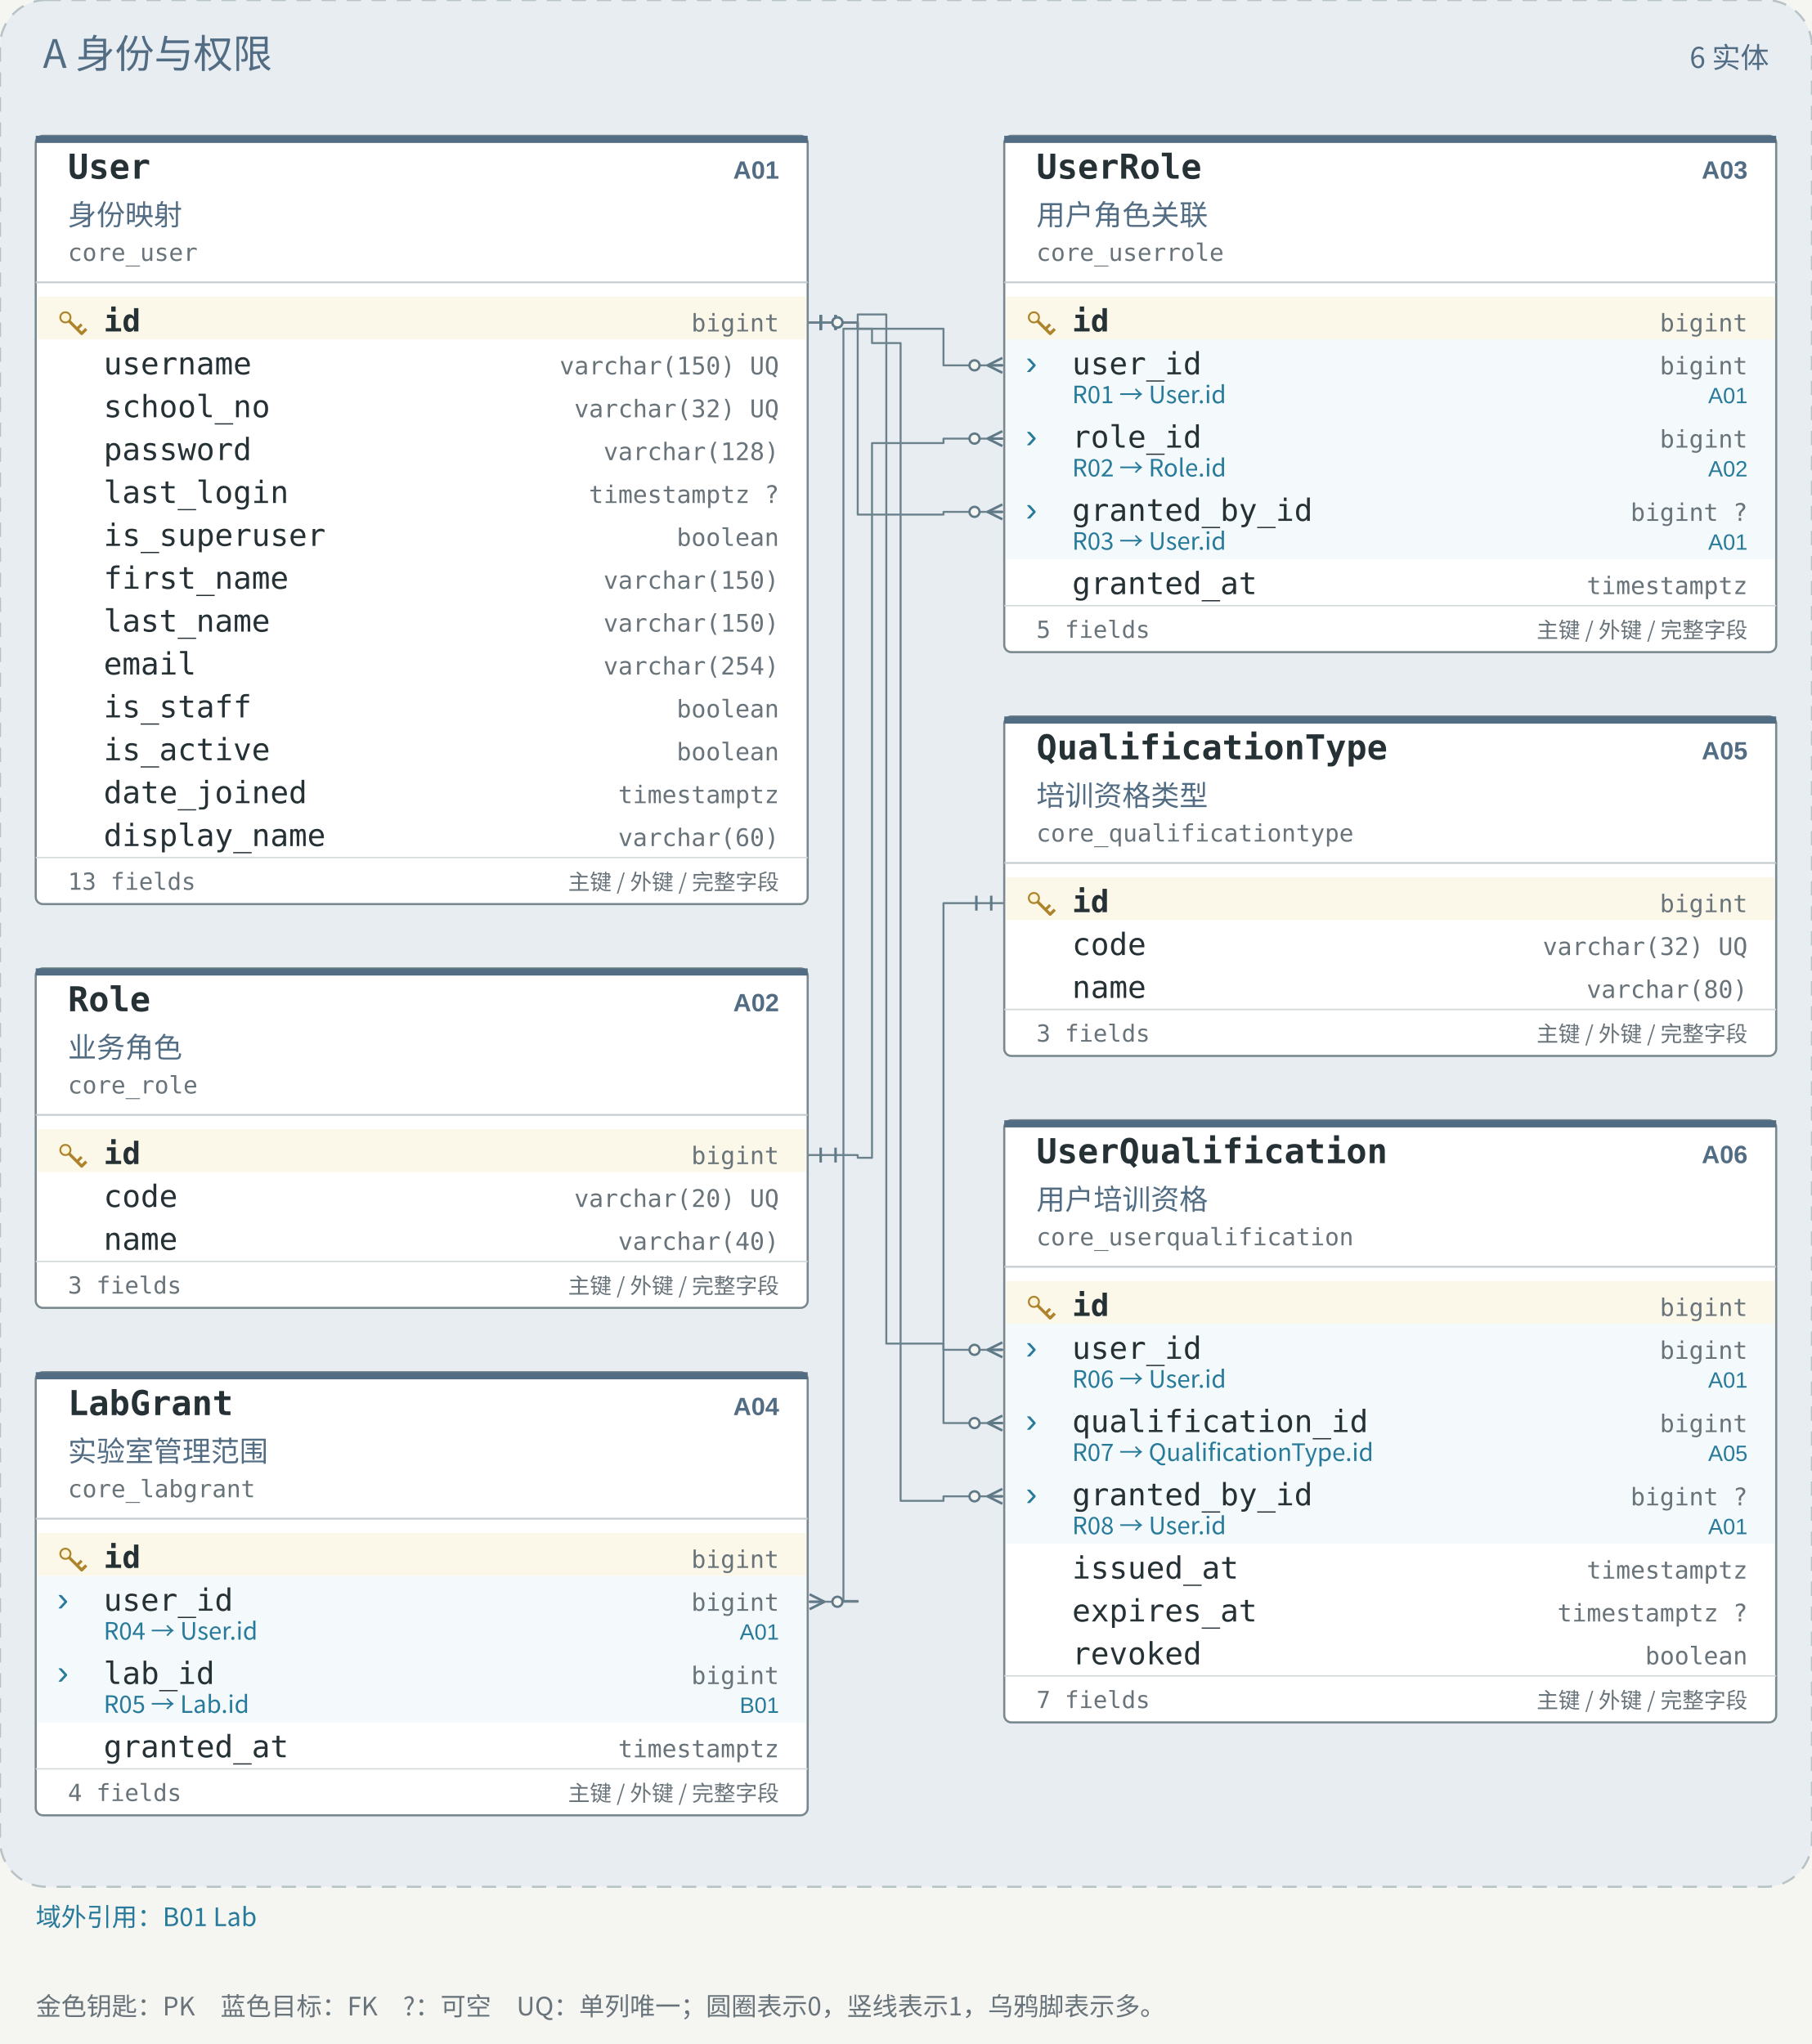
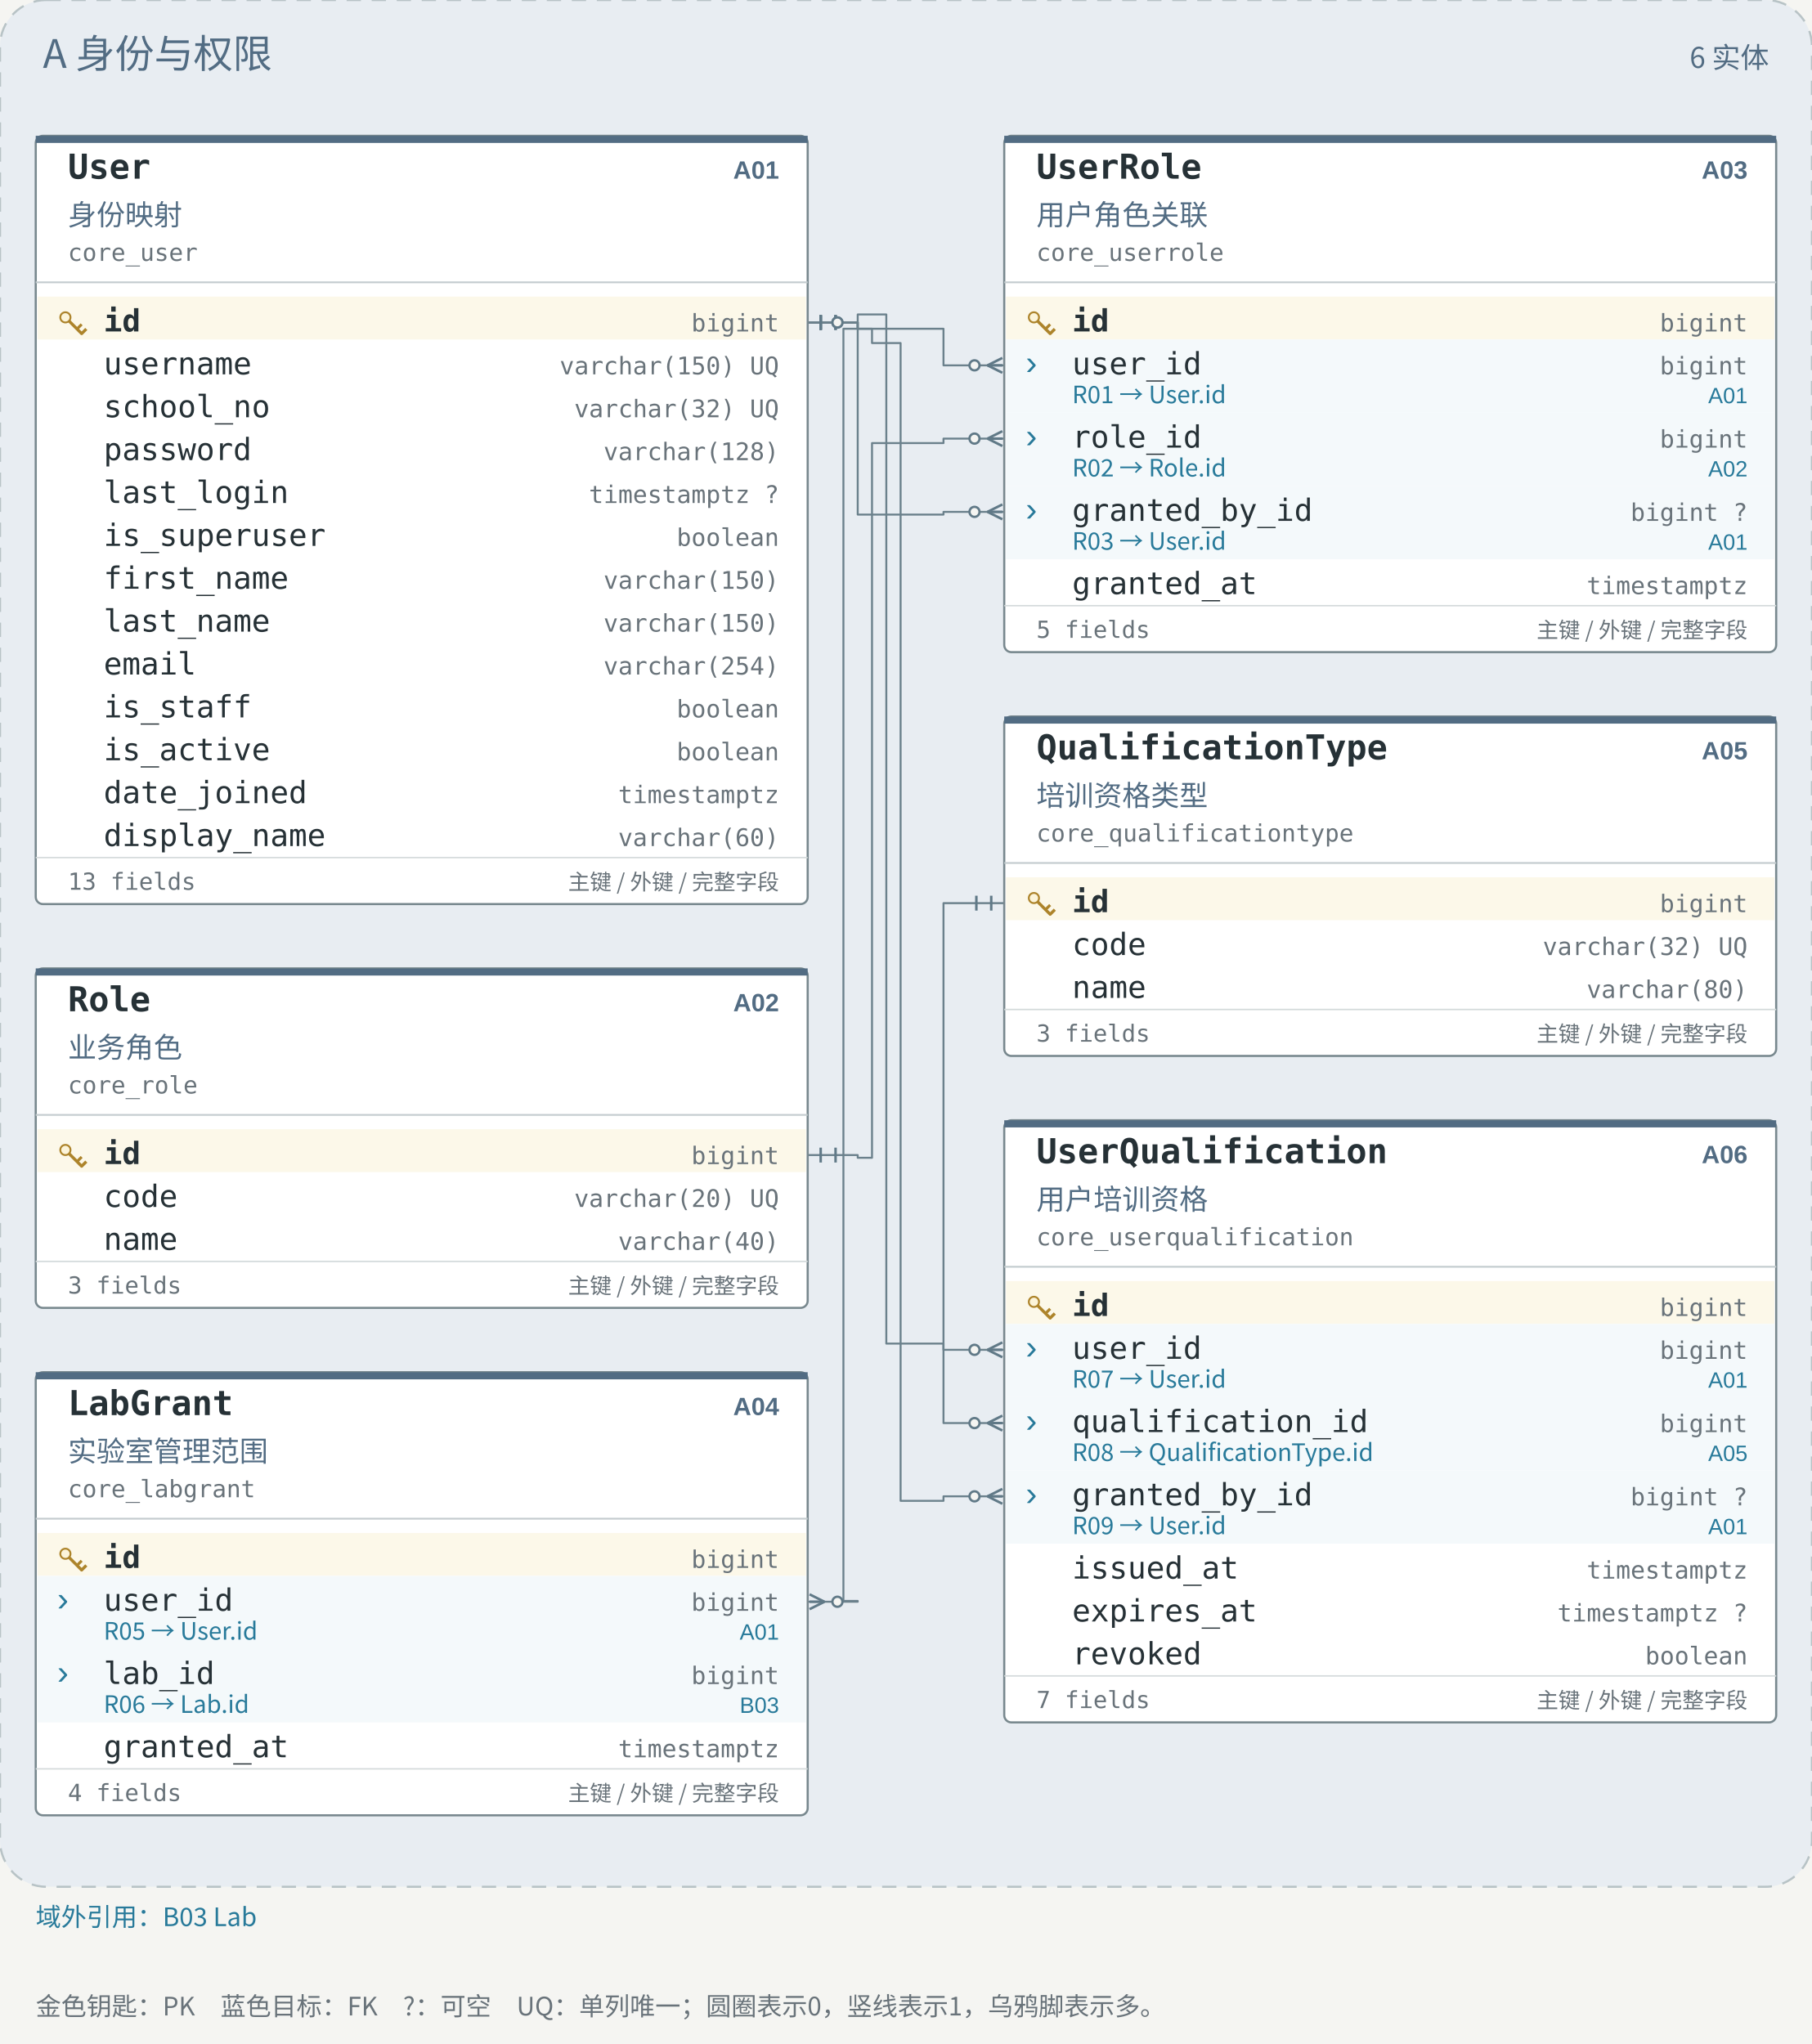
<svg xmlns="http://www.w3.org/2000/svg" width="507" height="572.0" viewBox="0 0 507 572.0" role="img">
  <rect x="0" y="0" width="507" height="572.0" rx="0" fill="#f5f5f2" stroke="none" stroke-width="0.7" />
  <g id="domain-A" class="domain">
    <rect x="0" y="0" width="507" height="528.0" rx="13" fill="#e8edf2" stroke="#b8c3c6" stroke-width="0.6" stroke-dasharray="4 3" />
    <text x="12" y="19" font-size="11" fill="#526c83" font-family="Microsoft YaHei,Noto Sans CJK SC,sans-serif" text-anchor="start">A  身份与权限</text>
    <text x="495" y="19" font-size="8" fill="#526c83" font-family="Microsoft YaHei,Noto Sans CJK SC,sans-serif" text-anchor="end">6 实体</text>
  </g>
  <g id="shared-references" class="shared-layer" style="display:none" />
  <g id="business-references" class="business-layer">
-     <g id="edge-R07" class="relation business-reference" data-relationship="R07">
+     <g id="edge-R08" class="relation business-reference" data-relationship="R08">
      <polyline points="281.0,398.24 264,398.24 264,252.74 281.0,252.74" fill="none" stroke="#6b818c" stroke-width="0.55" stroke-linejoin="round" />
      <polyline points="280.48,400.32 276.32,398.24" fill="none" stroke="#607987" stroke-width="0.7" stroke-linejoin="round" />
      <polyline points="280.48,398.24 276.32,398.24" fill="none" stroke="#607987" stroke-width="0.7" stroke-linejoin="round" />
      <polyline points="280.48,396.16 276.32,398.24" fill="none" stroke="#607987" stroke-width="0.7" stroke-linejoin="round" />
      <circle cx="272.68" cy="398.24" r="1.404" fill="#f5f5f2" stroke="#607987" stroke-width="0.65" />
      <polyline points="277.36,254.82 277.36,250.66" fill="none" stroke="#607987" stroke-width="0.7" stroke-linejoin="round" />
      <polyline points="273.2,254.82 273.2,250.66" fill="none" stroke="#607987" stroke-width="0.7" stroke-linejoin="round" />
    </g>
    <g id="edge-R01" class="relation business-reference" data-relationship="R01">
      <polyline points="281.0,102.24 264,102.24 264,92 240,92 240,90.24 226.0,90.24" fill="none" stroke="#6b818c" stroke-width="0.55" stroke-linejoin="round" />
      <polyline points="280.48,104.32 276.32,102.24" fill="none" stroke="#607987" stroke-width="0.7" stroke-linejoin="round" />
      <polyline points="280.48,102.24 276.32,102.24" fill="none" stroke="#607987" stroke-width="0.7" stroke-linejoin="round" />
      <polyline points="280.48,100.16 276.32,102.24" fill="none" stroke="#607987" stroke-width="0.7" stroke-linejoin="round" />
      <circle cx="272.68" cy="102.24" r="1.404" fill="#f5f5f2" stroke="#607987" stroke-width="0.65" />
      <polyline points="229.64,88.16 229.64,92.32" fill="none" stroke="#607987" stroke-width="0.7" stroke-linejoin="round" />
      <polyline points="233.8,88.16 233.8,92.32" fill="none" stroke="#607987" stroke-width="0.7" stroke-linejoin="round" />
    </g>
    <g id="edge-R03" class="relation business-reference" data-relationship="R03">
      <polyline points="281.0,143.24 264,143.24 264,144 240,144 240,90.24 226.0,90.24" fill="none" stroke="#6b818c" stroke-width="0.55" stroke-linejoin="round" />
      <polyline points="280.48,145.32 276.32,143.24" fill="none" stroke="#607987" stroke-width="0.7" stroke-linejoin="round" />
      <polyline points="280.48,143.24 276.32,143.24" fill="none" stroke="#607987" stroke-width="0.7" stroke-linejoin="round" />
      <polyline points="280.48,141.16 276.32,143.24" fill="none" stroke="#607987" stroke-width="0.7" stroke-linejoin="round" />
      <circle cx="272.68" cy="143.24" r="1.404" fill="#f5f5f2" stroke="#607987" stroke-width="0.65" />
      <polyline points="229.64,88.16 229.64,92.32" fill="none" stroke="#607987" stroke-width="0.7" stroke-linejoin="round" />
      <circle cx="234.32" cy="90.24" r="1.404" fill="#f5f5f2" stroke="#607987" stroke-width="0.65" />
    </g>
-     <g id="edge-R04" class="relation business-reference" data-relationship="R04">
+     <g id="edge-R05" class="relation business-reference" data-relationship="R05">
      <polyline points="226.0,448.24 240,448.24 240,448 236,448 236,92 240,92 240,90.24 226.0,90.24" fill="none" stroke="#6b818c" stroke-width="0.55" stroke-linejoin="round" />
      <polyline points="226.52,446.16 230.68,448.24" fill="none" stroke="#607987" stroke-width="0.7" stroke-linejoin="round" />
      <polyline points="226.52,448.24 230.68,448.24" fill="none" stroke="#607987" stroke-width="0.7" stroke-linejoin="round" />
      <polyline points="226.52,450.32 230.68,448.24" fill="none" stroke="#607987" stroke-width="0.7" stroke-linejoin="round" />
      <circle cx="234.32" cy="448.24" r="1.404" fill="#f5f5f2" stroke="#607987" stroke-width="0.65" />
      <polyline points="229.64,88.16 229.64,92.32" fill="none" stroke="#607987" stroke-width="0.7" stroke-linejoin="round" />
      <polyline points="233.8,88.16 233.8,92.32" fill="none" stroke="#607987" stroke-width="0.7" stroke-linejoin="round" />
    </g>
    <g id="edge-R02" class="relation business-reference" data-relationship="R02">
      <polyline points="281.0,122.74 264,122.74 264,124 244,124 244,324 240,324 240,323.24 226.0,323.24" fill="none" stroke="#6b818c" stroke-width="0.55" stroke-linejoin="round" />
      <polyline points="280.48,124.82 276.32,122.74" fill="none" stroke="#607987" stroke-width="0.7" stroke-linejoin="round" />
      <polyline points="280.48,122.74 276.32,122.74" fill="none" stroke="#607987" stroke-width="0.7" stroke-linejoin="round" />
      <polyline points="280.48,120.66 276.32,122.74" fill="none" stroke="#607987" stroke-width="0.7" stroke-linejoin="round" />
      <circle cx="272.68" cy="122.74" r="1.404" fill="#f5f5f2" stroke="#607987" stroke-width="0.65" />
      <polyline points="229.64,321.16 229.64,325.32" fill="none" stroke="#607987" stroke-width="0.7" stroke-linejoin="round" />
      <polyline points="233.8,321.16 233.8,325.32" fill="none" stroke="#607987" stroke-width="0.7" stroke-linejoin="round" />
    </g>
-     <g id="edge-R06" class="relation business-reference" data-relationship="R06">
+     <g id="edge-R07" class="relation business-reference" data-relationship="R07">
      <polyline points="281.0,377.74 264,377.74 264,376 248,376 248,88 240,88 240,90.24 226.0,90.24" fill="none" stroke="#6b818c" stroke-width="0.55" stroke-linejoin="round" />
      <polyline points="280.48,379.82 276.32,377.74" fill="none" stroke="#607987" stroke-width="0.7" stroke-linejoin="round" />
      <polyline points="280.48,377.74 276.32,377.74" fill="none" stroke="#607987" stroke-width="0.7" stroke-linejoin="round" />
      <polyline points="280.48,375.66 276.32,377.74" fill="none" stroke="#607987" stroke-width="0.7" stroke-linejoin="round" />
      <circle cx="272.68" cy="377.74" r="1.404" fill="#f5f5f2" stroke="#607987" stroke-width="0.65" />
      <polyline points="229.64,88.16 229.64,92.32" fill="none" stroke="#607987" stroke-width="0.7" stroke-linejoin="round" />
      <polyline points="233.8,88.16 233.8,92.32" fill="none" stroke="#607987" stroke-width="0.7" stroke-linejoin="round" />
    </g>
-     <g id="edge-R08" class="relation business-reference" data-relationship="R08">
+     <g id="edge-R09" class="relation business-reference" data-relationship="R09">
      <polyline points="281.0,418.74 264,418.74 264,420 252,420 252,96 244,96 244,92 240,92 240,90.24 226.0,90.24" fill="none" stroke="#6b818c" stroke-width="0.55" stroke-linejoin="round" />
      <polyline points="280.48,420.82 276.32,418.74" fill="none" stroke="#607987" stroke-width="0.7" stroke-linejoin="round" />
      <polyline points="280.48,418.74 276.32,418.74" fill="none" stroke="#607987" stroke-width="0.7" stroke-linejoin="round" />
      <polyline points="280.48,416.66 276.32,418.74" fill="none" stroke="#607987" stroke-width="0.7" stroke-linejoin="round" />
      <circle cx="272.68" cy="418.74" r="1.404" fill="#f5f5f2" stroke="#607987" stroke-width="0.65" />
      <polyline points="229.64,88.16 229.64,92.32" fill="none" stroke="#607987" stroke-width="0.7" stroke-linejoin="round" />
      <circle cx="234.32" cy="90.24" r="1.404" fill="#f5f5f2" stroke="#607987" stroke-width="0.65" />
    </g>
  </g>
  <g id="entity-core_user" class="entity" data-model="User" data-table="core_user" data-domain="A" data-code="A01">
    <rect x="10.0" y="38" width="216.0" height="215" rx="2" fill="#ffffff" stroke="#78888e" stroke-width="0.6" />
    <rect x="10.0" y="38" width="216.0" height="2" rx="0" fill="#526c83" stroke="none" stroke-width="0.7" />
    <text x="19.0" y="50" font-size="9.6" fill="#263136" font-family="Consolas,monospace" text-anchor="start" font-weight="700">User</text>
    <text x="218.0" y="50" font-size="7.0" fill="#526c83" font-family="Arial,Microsoft YaHei,sans-serif" text-anchor="end" font-weight="700">A01</text>
    <text x="19.0" y="63" font-size="8" fill="#526c83" font-family="Microsoft YaHei,Noto Sans CJK SC,sans-serif" text-anchor="start">身份映射</text>
    <text x="19.0" y="73" font-size="6.7" fill="#69737a" font-family="Consolas,monospace" text-anchor="start">core_user</text>
    <polyline points="10.0,79 226.0,79" fill="none" stroke="#c4cccf" stroke-width="0.5" stroke-linejoin="round" />
    <g id="field-core_user-id" class="field" data-column="id" data-pk="true" data-fk="false">
      <rect x="10.5" y="83" width="215.0" height="12" rx="0" fill="#fcf8e9" stroke="none" stroke-width="0.7" />
      <circle cx="18.3" cy="88.81" r="1.43" fill="#fcf4d9" stroke="#ad842b" stroke-width="0.52" />
      <polyline points="19.275,89.785 22.85,93.36 24.15,92.06" fill="none" stroke="#ad842b" stroke-width="0.845" stroke-linejoin="round" />
      <polyline points="21.55,92.06 22.85,90.76" fill="none" stroke="#ad842b" stroke-width="0.78" stroke-linejoin="round" />
      <text x="29.0" y="92.76" font-size="8.6" fill="#263136" font-family="Consolas,monospace" text-anchor="start" font-weight="700">id</text>
      <text x="218.0" y="92.76" font-size="6.8" fill="#69737a" font-family="Consolas,monospace" text-anchor="end">bigint</text>
    </g>
    <g id="field-core_user-username" class="field" data-column="username" data-pk="false" data-fk="false">
      <text x="29.0" y="104.76" font-size="8.6" fill="#263136" font-family="Consolas,monospace" text-anchor="start">username</text>
      <text x="218.0" y="104.76" font-size="6.8" fill="#69737a" font-family="Consolas,monospace" text-anchor="end">varchar(150) UQ</text>
    </g>
    <g id="field-core_user-school_no" class="field" data-column="school_no" data-pk="false" data-fk="false">
      <text x="29.0" y="116.76" font-size="8.6" fill="#263136" font-family="Consolas,monospace" text-anchor="start">school_no</text>
      <text x="218.0" y="116.76" font-size="6.8" fill="#69737a" font-family="Consolas,monospace" text-anchor="end">varchar(32) UQ</text>
    </g>
    <g id="field-core_user-password" class="field" data-column="password" data-pk="false" data-fk="false">
      <text x="29.0" y="128.76" font-size="8.6" fill="#263136" font-family="Consolas,monospace" text-anchor="start">password</text>
      <text x="218.0" y="128.76" font-size="6.8" fill="#69737a" font-family="Consolas,monospace" text-anchor="end">varchar(128)</text>
    </g>
    <g id="field-core_user-last_login" class="field" data-column="last_login" data-pk="false" data-fk="false">
      <text x="29.0" y="140.76" font-size="8.6" fill="#263136" font-family="Consolas,monospace" text-anchor="start">last_login</text>
      <text x="218.0" y="140.76" font-size="6.8" fill="#69737a" font-family="Consolas,monospace" text-anchor="end">timestamptz ?</text>
    </g>
    <g id="field-core_user-is_superuser" class="field" data-column="is_superuser" data-pk="false" data-fk="false">
      <text x="29.0" y="152.76" font-size="8.6" fill="#263136" font-family="Consolas,monospace" text-anchor="start">is_superuser</text>
      <text x="218.0" y="152.76" font-size="6.8" fill="#69737a" font-family="Consolas,monospace" text-anchor="end">boolean</text>
    </g>
    <g id="field-core_user-first_name" class="field" data-column="first_name" data-pk="false" data-fk="false">
      <text x="29.0" y="164.76" font-size="8.6" fill="#263136" font-family="Consolas,monospace" text-anchor="start">first_name</text>
      <text x="218.0" y="164.76" font-size="6.8" fill="#69737a" font-family="Consolas,monospace" text-anchor="end">varchar(150)</text>
    </g>
    <g id="field-core_user-last_name" class="field" data-column="last_name" data-pk="false" data-fk="false">
      <text x="29.0" y="176.76" font-size="8.6" fill="#263136" font-family="Consolas,monospace" text-anchor="start">last_name</text>
      <text x="218.0" y="176.76" font-size="6.8" fill="#69737a" font-family="Consolas,monospace" text-anchor="end">varchar(150)</text>
    </g>
    <g id="field-core_user-email" class="field" data-column="email" data-pk="false" data-fk="false">
      <text x="29.0" y="188.76" font-size="8.6" fill="#263136" font-family="Consolas,monospace" text-anchor="start">email</text>
      <text x="218.0" y="188.76" font-size="6.8" fill="#69737a" font-family="Consolas,monospace" text-anchor="end">varchar(254)</text>
    </g>
    <g id="field-core_user-is_staff" class="field" data-column="is_staff" data-pk="false" data-fk="false">
      <text x="29.0" y="200.76" font-size="8.6" fill="#263136" font-family="Consolas,monospace" text-anchor="start">is_staff</text>
      <text x="218.0" y="200.76" font-size="6.8" fill="#69737a" font-family="Consolas,monospace" text-anchor="end">boolean</text>
    </g>
    <g id="field-core_user-is_active" class="field" data-column="is_active" data-pk="false" data-fk="false">
      <text x="29.0" y="212.76" font-size="8.6" fill="#263136" font-family="Consolas,monospace" text-anchor="start">is_active</text>
      <text x="218.0" y="212.76" font-size="6.8" fill="#69737a" font-family="Consolas,monospace" text-anchor="end">boolean</text>
    </g>
    <g id="field-core_user-date_joined" class="field" data-column="date_joined" data-pk="false" data-fk="false">
      <text x="29.0" y="224.76" font-size="8.6" fill="#263136" font-family="Consolas,monospace" text-anchor="start">date_joined</text>
      <text x="218.0" y="224.76" font-size="6.8" fill="#69737a" font-family="Consolas,monospace" text-anchor="end">timestamptz</text>
    </g>
    <g id="field-core_user-display_name" class="field" data-column="display_name" data-pk="false" data-fk="false">
      <text x="29.0" y="236.76" font-size="8.6" fill="#263136" font-family="Consolas,monospace" text-anchor="start">display_name</text>
      <text x="218.0" y="236.76" font-size="6.8" fill="#69737a" font-family="Consolas,monospace" text-anchor="end">varchar(60)</text>
    </g>
    <polyline points="10.0,240 226.0,240" fill="none" stroke="#d4dadb" stroke-width="0.4" stroke-linejoin="round" />
    <text x="19.0" y="249" font-size="6.6" fill="#69737a" font-family="Consolas,monospace" text-anchor="start">13 fields</text>
    <text x="218.0" y="249" font-size="6.1" fill="#69737a" font-family="Microsoft YaHei,Noto Sans CJK SC,sans-serif" text-anchor="end">主键 / 外键 / 完整字段</text>
  </g>
  <g id="entity-core_role" class="entity" data-model="Role" data-table="core_role" data-domain="A" data-code="A02">
    <rect x="10.0" y="271" width="216.0" height="95" rx="2" fill="#ffffff" stroke="#78888e" stroke-width="0.6" />
    <rect x="10.0" y="271" width="216.0" height="2" rx="0" fill="#526c83" stroke="none" stroke-width="0.7" />
    <text x="19.0" y="283" font-size="9.6" fill="#263136" font-family="Consolas,monospace" text-anchor="start" font-weight="700">Role</text>
    <text x="218.0" y="283" font-size="7.0" fill="#526c83" font-family="Arial,Microsoft YaHei,sans-serif" text-anchor="end" font-weight="700">A02</text>
    <text x="19.0" y="296" font-size="8" fill="#526c83" font-family="Microsoft YaHei,Noto Sans CJK SC,sans-serif" text-anchor="start">业务角色</text>
    <text x="19.0" y="306" font-size="6.7" fill="#69737a" font-family="Consolas,monospace" text-anchor="start">core_role</text>
    <polyline points="10.0,312 226.0,312" fill="none" stroke="#c4cccf" stroke-width="0.5" stroke-linejoin="round" />
    <g id="field-core_role-id" class="field" data-column="id" data-pk="true" data-fk="false">
      <rect x="10.5" y="316" width="215.0" height="12" rx="0" fill="#fcf8e9" stroke="none" stroke-width="0.7" />
      <circle cx="18.3" cy="321.81" r="1.43" fill="#fcf4d9" stroke="#ad842b" stroke-width="0.52" />
      <polyline points="19.275,322.785 22.85,326.36 24.15,325.06" fill="none" stroke="#ad842b" stroke-width="0.845" stroke-linejoin="round" />
      <polyline points="21.55,325.06 22.85,323.76" fill="none" stroke="#ad842b" stroke-width="0.78" stroke-linejoin="round" />
      <text x="29.0" y="325.76" font-size="8.6" fill="#263136" font-family="Consolas,monospace" text-anchor="start" font-weight="700">id</text>
      <text x="218.0" y="325.76" font-size="6.8" fill="#69737a" font-family="Consolas,monospace" text-anchor="end">bigint</text>
    </g>
    <g id="field-core_role-code" class="field" data-column="code" data-pk="false" data-fk="false">
      <text x="29.0" y="337.76" font-size="8.6" fill="#263136" font-family="Consolas,monospace" text-anchor="start">code</text>
      <text x="218.0" y="337.76" font-size="6.8" fill="#69737a" font-family="Consolas,monospace" text-anchor="end">varchar(20) UQ</text>
    </g>
    <g id="field-core_role-name" class="field" data-column="name" data-pk="false" data-fk="false">
      <text x="29.0" y="349.76" font-size="8.6" fill="#263136" font-family="Consolas,monospace" text-anchor="start">name</text>
      <text x="218.0" y="349.76" font-size="6.8" fill="#69737a" font-family="Consolas,monospace" text-anchor="end">varchar(40)</text>
    </g>
    <polyline points="10.0,353 226.0,353" fill="none" stroke="#d4dadb" stroke-width="0.4" stroke-linejoin="round" />
    <text x="19.0" y="362" font-size="6.6" fill="#69737a" font-family="Consolas,monospace" text-anchor="start">3 fields</text>
    <text x="218.0" y="362" font-size="6.1" fill="#69737a" font-family="Microsoft YaHei,Noto Sans CJK SC,sans-serif" text-anchor="end">主键 / 外键 / 完整字段</text>
  </g>
  <g id="entity-core_labgrant" class="entity" data-model="LabGrant" data-table="core_labgrant" data-domain="A" data-code="A04">
    <rect x="10.0" y="384" width="216.0" height="124.0" rx="2" fill="#ffffff" stroke="#78888e" stroke-width="0.6" />
    <rect x="10.0" y="384" width="216.0" height="2" rx="0" fill="#526c83" stroke="none" stroke-width="0.7" />
    <text x="19.0" y="396" font-size="9.6" fill="#263136" font-family="Consolas,monospace" text-anchor="start" font-weight="700">LabGrant</text>
    <text x="218.0" y="396" font-size="7.0" fill="#526c83" font-family="Arial,Microsoft YaHei,sans-serif" text-anchor="end" font-weight="700">A04</text>
    <text x="19.0" y="409" font-size="8" fill="#526c83" font-family="Microsoft YaHei,Noto Sans CJK SC,sans-serif" text-anchor="start">实验室管理范围</text>
    <text x="19.0" y="419" font-size="6.7" fill="#69737a" font-family="Consolas,monospace" text-anchor="start">core_labgrant</text>
    <polyline points="10.0,425 226.0,425" fill="none" stroke="#c4cccf" stroke-width="0.5" stroke-linejoin="round" />
    <g id="field-core_labgrant-id" class="field" data-column="id" data-pk="true" data-fk="false">
      <rect x="10.5" y="429" width="215.0" height="12" rx="0" fill="#fcf8e9" stroke="none" stroke-width="0.7" />
      <circle cx="18.3" cy="434.81" r="1.43" fill="#fcf4d9" stroke="#ad842b" stroke-width="0.52" />
      <polyline points="19.275,435.785 22.85,439.36 24.15,438.06" fill="none" stroke="#ad842b" stroke-width="0.845" stroke-linejoin="round" />
      <polyline points="21.55,438.06 22.85,436.76" fill="none" stroke="#ad842b" stroke-width="0.78" stroke-linejoin="round" />
      <text x="29.0" y="438.76" font-size="8.6" fill="#263136" font-family="Consolas,monospace" text-anchor="start" font-weight="700">id</text>
      <text x="218.0" y="438.76" font-size="6.8" fill="#69737a" font-family="Consolas,monospace" text-anchor="end">bigint</text>
    </g>
    <g id="field-core_labgrant-user_id" class="field" data-column="user_id" data-pk="false" data-fk="true">
      <rect x="10.5" y="441" width="215.0" height="20.5" rx="0" fill="#f4f9fb" stroke="none" stroke-width="0.7" />
      <text x="16.0" y="450.76" font-size="9.6" fill="#287a9a" font-family="Arial,Microsoft YaHei,sans-serif" text-anchor="start">›</text>
      <text x="29.0" y="450.76" font-size="8.6" fill="#263136" font-family="Consolas,monospace" text-anchor="start">user_id</text>
      <text x="218.0" y="450.76" font-size="6.8" fill="#69737a" font-family="Consolas,monospace" text-anchor="end">bigint</text>
-       <text x="29.0" y="458.835" font-size="6.7" fill="#287a9a" font-family="Microsoft YaHei,Noto Sans CJK SC,sans-serif" text-anchor="start">R04 → User.id</text>
+       <text x="29.0" y="458.835" font-size="6.7" fill="#287a9a" font-family="Microsoft YaHei,Noto Sans CJK SC,sans-serif" text-anchor="start">R05 → User.id</text>
      <text x="218.0" y="458.835" font-size="6.2" fill="#287a9a" font-family="Arial,Microsoft YaHei,sans-serif" text-anchor="end">A01</text>
    </g>
    <g id="field-core_labgrant-lab_id" class="field" data-column="lab_id" data-pk="false" data-fk="true">
      <rect x="10.5" y="461.5" width="215.0" height="20.5" rx="0" fill="#f4f9fb" stroke="none" stroke-width="0.7" />
      <text x="16.0" y="471.26" font-size="9.6" fill="#287a9a" font-family="Arial,Microsoft YaHei,sans-serif" text-anchor="start">›</text>
      <text x="29.0" y="471.26" font-size="8.6" fill="#263136" font-family="Consolas,monospace" text-anchor="start">lab_id</text>
      <text x="218.0" y="471.26" font-size="6.8" fill="#69737a" font-family="Consolas,monospace" text-anchor="end">bigint</text>
-       <text x="29.0" y="479.335" font-size="6.7" fill="#287a9a" font-family="Microsoft YaHei,Noto Sans CJK SC,sans-serif" text-anchor="start">R05 → Lab.id</text>
-       <text x="218.0" y="479.335" font-size="6.2" fill="#287a9a" font-family="Arial,Microsoft YaHei,sans-serif" text-anchor="end">B01</text>
+       <text x="29.0" y="479.335" font-size="6.7" fill="#287a9a" font-family="Microsoft YaHei,Noto Sans CJK SC,sans-serif" text-anchor="start">R06 → Lab.id</text>
+       <text x="218.0" y="479.335" font-size="6.2" fill="#287a9a" font-family="Arial,Microsoft YaHei,sans-serif" text-anchor="end">B03</text>
    </g>
    <g id="field-core_labgrant-granted_at" class="field" data-column="granted_at" data-pk="false" data-fk="false">
      <text x="29.0" y="491.76" font-size="8.6" fill="#263136" font-family="Consolas,monospace" text-anchor="start">granted_at</text>
      <text x="218.0" y="491.76" font-size="6.8" fill="#69737a" font-family="Consolas,monospace" text-anchor="end">timestamptz</text>
    </g>
    <polyline points="10.0,495.0 226.0,495.0" fill="none" stroke="#d4dadb" stroke-width="0.4" stroke-linejoin="round" />
    <text x="19.0" y="504.0" font-size="6.6" fill="#69737a" font-family="Consolas,monospace" text-anchor="start">4 fields</text>
    <text x="218.0" y="504.0" font-size="6.1" fill="#69737a" font-family="Microsoft YaHei,Noto Sans CJK SC,sans-serif" text-anchor="end">主键 / 外键 / 完整字段</text>
  </g>
  <g id="entity-core_userrole" class="entity" data-model="UserRole" data-table="core_userrole" data-domain="A" data-code="A03">
    <rect x="281.0" y="38" width="216.0" height="144.5" rx="2" fill="#ffffff" stroke="#78888e" stroke-width="0.6" />
    <rect x="281.0" y="38" width="216.0" height="2" rx="0" fill="#526c83" stroke="none" stroke-width="0.7" />
    <text x="290.0" y="50" font-size="9.6" fill="#263136" font-family="Consolas,monospace" text-anchor="start" font-weight="700">UserRole</text>
    <text x="489.0" y="50" font-size="7.0" fill="#526c83" font-family="Arial,Microsoft YaHei,sans-serif" text-anchor="end" font-weight="700">A03</text>
    <text x="290.0" y="63" font-size="8" fill="#526c83" font-family="Microsoft YaHei,Noto Sans CJK SC,sans-serif" text-anchor="start">用户角色关联</text>
    <text x="290.0" y="73" font-size="6.7" fill="#69737a" font-family="Consolas,monospace" text-anchor="start">core_userrole</text>
    <polyline points="281.0,79 497.0,79" fill="none" stroke="#c4cccf" stroke-width="0.5" stroke-linejoin="round" />
    <g id="field-core_userrole-id" class="field" data-column="id" data-pk="true" data-fk="false">
      <rect x="281.5" y="83" width="215.0" height="12" rx="0" fill="#fcf8e9" stroke="none" stroke-width="0.7" />
      <circle cx="289.3" cy="88.81" r="1.43" fill="#fcf4d9" stroke="#ad842b" stroke-width="0.52" />
      <polyline points="290.275,89.785 293.85,93.36 295.15,92.06" fill="none" stroke="#ad842b" stroke-width="0.845" stroke-linejoin="round" />
      <polyline points="292.55,92.06 293.85,90.76" fill="none" stroke="#ad842b" stroke-width="0.78" stroke-linejoin="round" />
      <text x="300.0" y="92.76" font-size="8.6" fill="#263136" font-family="Consolas,monospace" text-anchor="start" font-weight="700">id</text>
      <text x="489.0" y="92.76" font-size="6.8" fill="#69737a" font-family="Consolas,monospace" text-anchor="end">bigint</text>
    </g>
    <g id="field-core_userrole-user_id" class="field" data-column="user_id" data-pk="false" data-fk="true">
      <rect x="281.5" y="95" width="215.0" height="20.5" rx="0" fill="#f4f9fb" stroke="none" stroke-width="0.7" />
      <text x="287.0" y="104.76" font-size="9.6" fill="#287a9a" font-family="Arial,Microsoft YaHei,sans-serif" text-anchor="start">›</text>
      <text x="300.0" y="104.76" font-size="8.6" fill="#263136" font-family="Consolas,monospace" text-anchor="start">user_id</text>
      <text x="489.0" y="104.76" font-size="6.8" fill="#69737a" font-family="Consolas,monospace" text-anchor="end">bigint</text>
      <text x="300.0" y="112.835" font-size="6.7" fill="#287a9a" font-family="Microsoft YaHei,Noto Sans CJK SC,sans-serif" text-anchor="start">R01 → User.id</text>
      <text x="489.0" y="112.835" font-size="6.2" fill="#287a9a" font-family="Arial,Microsoft YaHei,sans-serif" text-anchor="end">A01</text>
    </g>
    <g id="field-core_userrole-role_id" class="field" data-column="role_id" data-pk="false" data-fk="true">
      <rect x="281.5" y="115.5" width="215.0" height="20.5" rx="0" fill="#f4f9fb" stroke="none" stroke-width="0.7" />
      <text x="287.0" y="125.26" font-size="9.6" fill="#287a9a" font-family="Arial,Microsoft YaHei,sans-serif" text-anchor="start">›</text>
      <text x="300.0" y="125.26" font-size="8.6" fill="#263136" font-family="Consolas,monospace" text-anchor="start">role_id</text>
      <text x="489.0" y="125.26" font-size="6.8" fill="#69737a" font-family="Consolas,monospace" text-anchor="end">bigint</text>
      <text x="300.0" y="133.335" font-size="6.7" fill="#287a9a" font-family="Microsoft YaHei,Noto Sans CJK SC,sans-serif" text-anchor="start">R02 → Role.id</text>
      <text x="489.0" y="133.335" font-size="6.2" fill="#287a9a" font-family="Arial,Microsoft YaHei,sans-serif" text-anchor="end">A02</text>
    </g>
    <g id="field-core_userrole-granted_by_id" class="field" data-column="granted_by_id" data-pk="false" data-fk="true">
      <rect x="281.5" y="136.0" width="215.0" height="20.5" rx="0" fill="#f4f9fb" stroke="none" stroke-width="0.7" />
      <text x="287.0" y="145.76" font-size="9.6" fill="#287a9a" font-family="Arial,Microsoft YaHei,sans-serif" text-anchor="start">›</text>
      <text x="300.0" y="145.76" font-size="8.6" fill="#263136" font-family="Consolas,monospace" text-anchor="start">granted_by_id</text>
      <text x="489.0" y="145.76" font-size="6.8" fill="#69737a" font-family="Consolas,monospace" text-anchor="end">bigint ?</text>
      <text x="300.0" y="153.835" font-size="6.7" fill="#287a9a" font-family="Microsoft YaHei,Noto Sans CJK SC,sans-serif" text-anchor="start">R03 → User.id</text>
      <text x="489.0" y="153.835" font-size="6.2" fill="#287a9a" font-family="Arial,Microsoft YaHei,sans-serif" text-anchor="end">A01</text>
    </g>
    <g id="field-core_userrole-granted_at" class="field" data-column="granted_at" data-pk="false" data-fk="false">
      <text x="300.0" y="166.26" font-size="8.6" fill="#263136" font-family="Consolas,monospace" text-anchor="start">granted_at</text>
      <text x="489.0" y="166.26" font-size="6.8" fill="#69737a" font-family="Consolas,monospace" text-anchor="end">timestamptz</text>
    </g>
    <polyline points="281.0,169.5 497.0,169.5" fill="none" stroke="#d4dadb" stroke-width="0.4" stroke-linejoin="round" />
    <text x="290.0" y="178.5" font-size="6.6" fill="#69737a" font-family="Consolas,monospace" text-anchor="start">5 fields</text>
    <text x="489.0" y="178.5" font-size="6.1" fill="#69737a" font-family="Microsoft YaHei,Noto Sans CJK SC,sans-serif" text-anchor="end">主键 / 外键 / 完整字段</text>
  </g>
  <g id="entity-core_qualificationtype" class="entity" data-model="QualificationType" data-table="core_qualificationtype" data-domain="A" data-code="A05">
    <rect x="281.0" y="200.5" width="216.0" height="95" rx="2" fill="#ffffff" stroke="#78888e" stroke-width="0.6" />
    <rect x="281.0" y="200.5" width="216.0" height="2" rx="0" fill="#526c83" stroke="none" stroke-width="0.7" />
    <text x="290.0" y="212.5" font-size="9.6" fill="#263136" font-family="Consolas,monospace" text-anchor="start" font-weight="700">QualificationType</text>
    <text x="489.0" y="212.5" font-size="7.0" fill="#526c83" font-family="Arial,Microsoft YaHei,sans-serif" text-anchor="end" font-weight="700">A05</text>
    <text x="290.0" y="225.5" font-size="8" fill="#526c83" font-family="Microsoft YaHei,Noto Sans CJK SC,sans-serif" text-anchor="start">培训资格类型</text>
    <text x="290.0" y="235.5" font-size="6.7" fill="#69737a" font-family="Consolas,monospace" text-anchor="start">core_qualificationtype</text>
    <polyline points="281.0,241.5 497.0,241.5" fill="none" stroke="#c4cccf" stroke-width="0.5" stroke-linejoin="round" />
    <g id="field-core_qualificationtype-id" class="field" data-column="id" data-pk="true" data-fk="false">
      <rect x="281.5" y="245.5" width="215.0" height="12" rx="0" fill="#fcf8e9" stroke="none" stroke-width="0.7" />
      <circle cx="289.3" cy="251.31" r="1.43" fill="#fcf4d9" stroke="#ad842b" stroke-width="0.52" />
      <polyline points="290.275,252.285 293.85,255.86 295.15,254.56" fill="none" stroke="#ad842b" stroke-width="0.845" stroke-linejoin="round" />
      <polyline points="292.55,254.56 293.85,253.26" fill="none" stroke="#ad842b" stroke-width="0.78" stroke-linejoin="round" />
      <text x="300.0" y="255.26" font-size="8.6" fill="#263136" font-family="Consolas,monospace" text-anchor="start" font-weight="700">id</text>
      <text x="489.0" y="255.26" font-size="6.8" fill="#69737a" font-family="Consolas,monospace" text-anchor="end">bigint</text>
    </g>
    <g id="field-core_qualificationtype-code" class="field" data-column="code" data-pk="false" data-fk="false">
      <text x="300.0" y="267.26" font-size="8.6" fill="#263136" font-family="Consolas,monospace" text-anchor="start">code</text>
      <text x="489.0" y="267.26" font-size="6.8" fill="#69737a" font-family="Consolas,monospace" text-anchor="end">varchar(32) UQ</text>
    </g>
    <g id="field-core_qualificationtype-name" class="field" data-column="name" data-pk="false" data-fk="false">
      <text x="300.0" y="279.26" font-size="8.6" fill="#263136" font-family="Consolas,monospace" text-anchor="start">name</text>
      <text x="489.0" y="279.26" font-size="6.8" fill="#69737a" font-family="Consolas,monospace" text-anchor="end">varchar(80)</text>
    </g>
    <polyline points="281.0,282.5 497.0,282.5" fill="none" stroke="#d4dadb" stroke-width="0.4" stroke-linejoin="round" />
    <text x="290.0" y="291.5" font-size="6.6" fill="#69737a" font-family="Consolas,monospace" text-anchor="start">3 fields</text>
    <text x="489.0" y="291.5" font-size="6.1" fill="#69737a" font-family="Microsoft YaHei,Noto Sans CJK SC,sans-serif" text-anchor="end">主键 / 外键 / 完整字段</text>
  </g>
  <g id="entity-core_userqualification" class="entity" data-model="UserQualification" data-table="core_userqualification" data-domain="A" data-code="A06">
    <rect x="281.0" y="313.5" width="216.0" height="168.5" rx="2" fill="#ffffff" stroke="#78888e" stroke-width="0.6" />
    <rect x="281.0" y="313.5" width="216.0" height="2" rx="0" fill="#526c83" stroke="none" stroke-width="0.7" />
    <text x="290.0" y="325.5" font-size="9.6" fill="#263136" font-family="Consolas,monospace" text-anchor="start" font-weight="700">UserQualification</text>
    <text x="489.0" y="325.5" font-size="7.0" fill="#526c83" font-family="Arial,Microsoft YaHei,sans-serif" text-anchor="end" font-weight="700">A06</text>
    <text x="290.0" y="338.5" font-size="8" fill="#526c83" font-family="Microsoft YaHei,Noto Sans CJK SC,sans-serif" text-anchor="start">用户培训资格</text>
    <text x="290.0" y="348.5" font-size="6.7" fill="#69737a" font-family="Consolas,monospace" text-anchor="start">core_userqualification</text>
    <polyline points="281.0,354.5 497.0,354.5" fill="none" stroke="#c4cccf" stroke-width="0.5" stroke-linejoin="round" />
    <g id="field-core_userqualification-id" class="field" data-column="id" data-pk="true" data-fk="false">
      <rect x="281.5" y="358.5" width="215.0" height="12" rx="0" fill="#fcf8e9" stroke="none" stroke-width="0.7" />
      <circle cx="289.3" cy="364.31" r="1.43" fill="#fcf4d9" stroke="#ad842b" stroke-width="0.52" />
      <polyline points="290.275,365.285 293.85,368.86 295.15,367.56" fill="none" stroke="#ad842b" stroke-width="0.845" stroke-linejoin="round" />
      <polyline points="292.55,367.56 293.85,366.26" fill="none" stroke="#ad842b" stroke-width="0.78" stroke-linejoin="round" />
      <text x="300.0" y="368.26" font-size="8.6" fill="#263136" font-family="Consolas,monospace" text-anchor="start" font-weight="700">id</text>
      <text x="489.0" y="368.26" font-size="6.8" fill="#69737a" font-family="Consolas,monospace" text-anchor="end">bigint</text>
    </g>
    <g id="field-core_userqualification-user_id" class="field" data-column="user_id" data-pk="false" data-fk="true">
      <rect x="281.5" y="370.5" width="215.0" height="20.5" rx="0" fill="#f4f9fb" stroke="none" stroke-width="0.7" />
      <text x="287.0" y="380.26" font-size="9.6" fill="#287a9a" font-family="Arial,Microsoft YaHei,sans-serif" text-anchor="start">›</text>
      <text x="300.0" y="380.26" font-size="8.6" fill="#263136" font-family="Consolas,monospace" text-anchor="start">user_id</text>
      <text x="489.0" y="380.26" font-size="6.8" fill="#69737a" font-family="Consolas,monospace" text-anchor="end">bigint</text>
-       <text x="300.0" y="388.335" font-size="6.7" fill="#287a9a" font-family="Microsoft YaHei,Noto Sans CJK SC,sans-serif" text-anchor="start">R06 → User.id</text>
+       <text x="300.0" y="388.335" font-size="6.7" fill="#287a9a" font-family="Microsoft YaHei,Noto Sans CJK SC,sans-serif" text-anchor="start">R07 → User.id</text>
      <text x="489.0" y="388.335" font-size="6.2" fill="#287a9a" font-family="Arial,Microsoft YaHei,sans-serif" text-anchor="end">A01</text>
    </g>
    <g id="field-core_userqualification-qualification_id" class="field" data-column="qualification_id" data-pk="false" data-fk="true">
      <rect x="281.5" y="391.0" width="215.0" height="20.5" rx="0" fill="#f4f9fb" stroke="none" stroke-width="0.7" />
      <text x="287.0" y="400.76" font-size="9.6" fill="#287a9a" font-family="Arial,Microsoft YaHei,sans-serif" text-anchor="start">›</text>
      <text x="300.0" y="400.76" font-size="8.6" fill="#263136" font-family="Consolas,monospace" text-anchor="start">qualification_id</text>
      <text x="489.0" y="400.76" font-size="6.8" fill="#69737a" font-family="Consolas,monospace" text-anchor="end">bigint</text>
-       <text x="300.0" y="408.835" font-size="6.7" fill="#287a9a" font-family="Microsoft YaHei,Noto Sans CJK SC,sans-serif" text-anchor="start">R07 → QualificationType.id</text>
+       <text x="300.0" y="408.835" font-size="6.7" fill="#287a9a" font-family="Microsoft YaHei,Noto Sans CJK SC,sans-serif" text-anchor="start">R08 → QualificationType.id</text>
      <text x="489.0" y="408.835" font-size="6.2" fill="#287a9a" font-family="Arial,Microsoft YaHei,sans-serif" text-anchor="end">A05</text>
    </g>
    <g id="field-core_userqualification-granted_by_id" class="field" data-column="granted_by_id" data-pk="false" data-fk="true">
      <rect x="281.5" y="411.5" width="215.0" height="20.5" rx="0" fill="#f4f9fb" stroke="none" stroke-width="0.7" />
      <text x="287.0" y="421.26" font-size="9.6" fill="#287a9a" font-family="Arial,Microsoft YaHei,sans-serif" text-anchor="start">›</text>
      <text x="300.0" y="421.26" font-size="8.6" fill="#263136" font-family="Consolas,monospace" text-anchor="start">granted_by_id</text>
      <text x="489.0" y="421.26" font-size="6.8" fill="#69737a" font-family="Consolas,monospace" text-anchor="end">bigint ?</text>
-       <text x="300.0" y="429.335" font-size="6.7" fill="#287a9a" font-family="Microsoft YaHei,Noto Sans CJK SC,sans-serif" text-anchor="start">R08 → User.id</text>
+       <text x="300.0" y="429.335" font-size="6.7" fill="#287a9a" font-family="Microsoft YaHei,Noto Sans CJK SC,sans-serif" text-anchor="start">R09 → User.id</text>
      <text x="489.0" y="429.335" font-size="6.2" fill="#287a9a" font-family="Arial,Microsoft YaHei,sans-serif" text-anchor="end">A01</text>
    </g>
    <g id="field-core_userqualification-issued_at" class="field" data-column="issued_at" data-pk="false" data-fk="false">
      <text x="300.0" y="441.76" font-size="8.6" fill="#263136" font-family="Consolas,monospace" text-anchor="start">issued_at</text>
      <text x="489.0" y="441.76" font-size="6.8" fill="#69737a" font-family="Consolas,monospace" text-anchor="end">timestamptz</text>
    </g>
    <g id="field-core_userqualification-expires_at" class="field" data-column="expires_at" data-pk="false" data-fk="false">
      <text x="300.0" y="453.76" font-size="8.6" fill="#263136" font-family="Consolas,monospace" text-anchor="start">expires_at</text>
      <text x="489.0" y="453.76" font-size="6.8" fill="#69737a" font-family="Consolas,monospace" text-anchor="end">timestamptz ?</text>
    </g>
    <g id="field-core_userqualification-revoked" class="field" data-column="revoked" data-pk="false" data-fk="false">
      <text x="300.0" y="465.76" font-size="8.6" fill="#263136" font-family="Consolas,monospace" text-anchor="start">revoked</text>
      <text x="489.0" y="465.76" font-size="6.8" fill="#69737a" font-family="Consolas,monospace" text-anchor="end">boolean</text>
    </g>
    <polyline points="281.0,469.0 497.0,469.0" fill="none" stroke="#d4dadb" stroke-width="0.4" stroke-linejoin="round" />
    <text x="290.0" y="478.0" font-size="6.6" fill="#69737a" font-family="Consolas,monospace" text-anchor="start">7 fields</text>
    <text x="489.0" y="478.0" font-size="6.1" fill="#69737a" font-family="Microsoft YaHei,Noto Sans CJK SC,sans-serif" text-anchor="end">主键 / 外键 / 完整字段</text>
  </g>
-   <text x="10" y="539.0" font-size="7.1" fill="#287a9a" font-family="Microsoft YaHei,Noto Sans CJK SC,sans-serif" text-anchor="start">域外引用：B01 Lab</text>
+   <text x="10" y="539.0" font-size="7.1" fill="#287a9a" font-family="Microsoft YaHei,Noto Sans CJK SC,sans-serif" text-anchor="start">域外引用：B03 Lab</text>
  <text x="10" y="564.0" font-size="7.1" fill="#69737a" font-family="Microsoft YaHei,Noto Sans CJK SC,sans-serif" text-anchor="start">金色钥匙：PK　蓝色目标：FK　?：可空　UQ：单列唯一；圆圈表示0，竖线表示1，乌鸦脚表示多。</text>
</svg>
